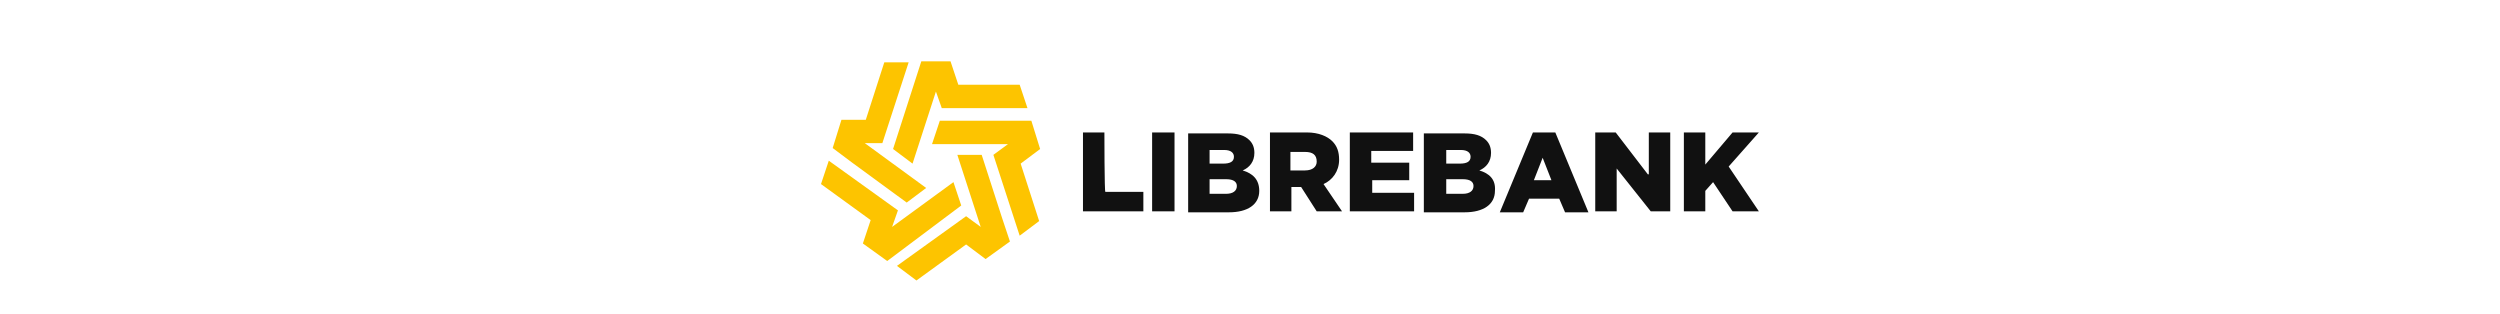
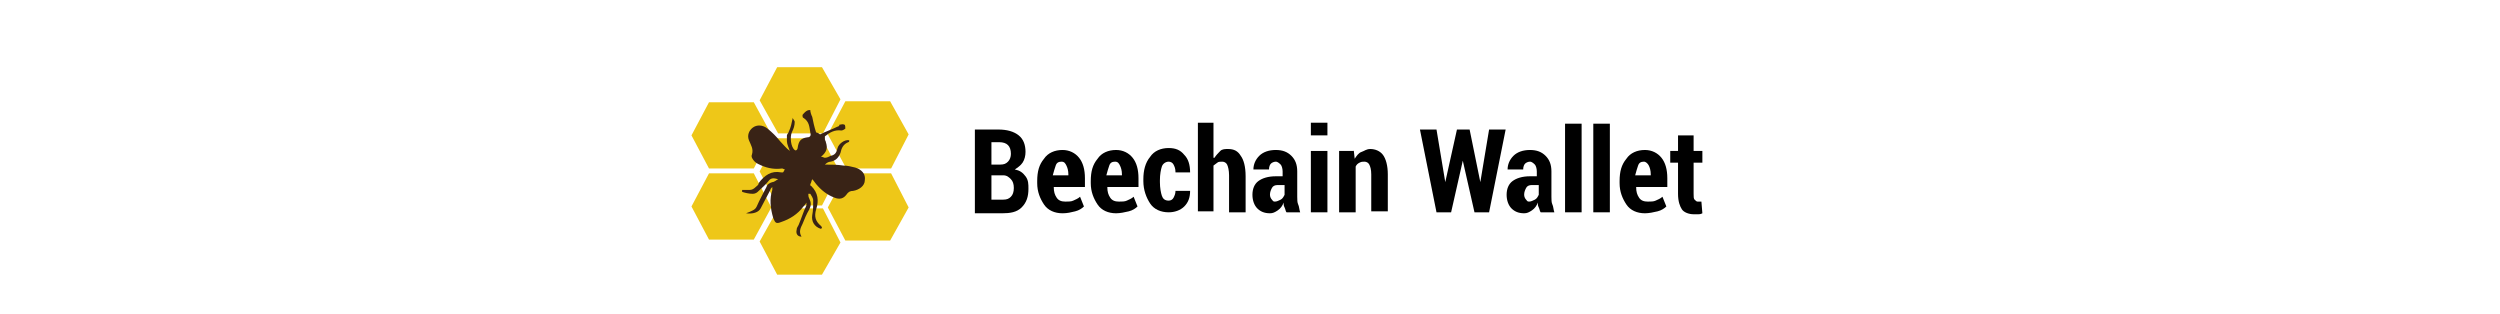
<svg xmlns="http://www.w3.org/2000/svg" version="1.1" id="Слой_1" shape-rendering="geometricPrecision" image-rendering="optimizeQuality" text-rendering="geometricPrecision" x="0px" y="0px" viewBox="0 0 256.7 32.2" style="enable-background:new 0 0 256.7 32.2;" xml:space="preserve">
  <style type="text/css">
- 	.st0{fill:#111111;}
- 	.st1{fill:#FDC400;}
+ 	.st0{fill:#EEC718;}
+ 	.st1{fill:#392316;}
</style>
-   <path class="st0" d="M118.3,21.7h2.3v-8.1h-2.3V21.7z M113.4,13.6h-2.2v8.1h6.2v-2h-3.9C113.4,19.8,113.4,13.6,113.4,13.6z   M127.6,17.5c0.7-0.3,1.2-0.9,1.2-1.8c0-0.6-0.2-1-0.5-1.3c-0.5-0.5-1.2-0.7-2.2-0.7H122v8.1h4.2c1.9,0,3.1-0.8,3.1-2.2  C129.3,18.4,128.6,17.8,127.6,17.5z M124.2,15.4h1.5c0.7,0,1,0.3,1,0.7c0,0.5-0.4,0.7-1.1,0.7h-1.4L124.2,15.4L124.2,15.4z   M125.9,19.9h-1.7v-1.5h1.7c0.8,0,1.1,0.3,1.1,0.7C127,19.6,126.6,19.9,125.9,19.9z M169.2,17.9l-3.3-4.3h-2.1v8.1h2.2v-4.4l3.5,4.4  h2v-8.1h-2.2V17.9z M157.4,13.6l-3.4,8.2h2.4l0.6-1.4h3.1l0.6,1.4h2.4l-3.4-8.2H157.4z M157.5,18.5l0.9-2.3l0.9,2.3H157.5z   M137.5,16.4c0-0.8-0.2-1.4-0.7-1.9c-0.5-0.5-1.4-0.9-2.6-0.9h-3.8v8.1h2.2v-2.5h1l1.6,2.5h2.6l-1.9-2.8  C136.8,18.5,137.5,17.6,137.5,16.4z M134,17.5h-1.5v-1.9h1.5c0.8,0,1.2,0.3,1.2,1C135.2,17.1,134.8,17.5,134,17.5z M177.5,17.1  l3.1-3.5h-2.7l-2.8,3.3v-3.3h-2.2v8.1h2.2v-2.1l0.8-0.9l2,3h2.7L177.5,17.1z M151.9,17.5c0.7-0.3,1.2-0.9,1.2-1.8  c0-0.6-0.2-1-0.5-1.3c-0.5-0.5-1.2-0.7-2.2-0.7h-4.2v8.1h4.2c1.9,0,3.1-0.8,3.1-2.2C153.6,18.4,152.9,17.8,151.9,17.5z M148.5,15.4  h1.5c0.7,0,1,0.3,1,0.7c0,0.5-0.4,0.7-1.1,0.7h-1.4L148.5,15.4L148.5,15.4z M150.2,19.9h-1.7v-1.5h1.7c0.8,0,1.1,0.3,1.1,0.7  C151.3,19.6,150.9,19.9,150.2,19.9z M140.8,18.5h3.9v-1.8h-3.9v-1.2h4.3v-1.9h-6.5v8.1h6.6v-1.9h-4.3V18.5z" />
-   <path class="st1" d="M98.7,21.1l-0.8-2.4l-6.3,4.6l0.6-1.7l-7.1-5.1l-0.8,2.4l5.1,3.7l-0.8,2.4l2.5,1.8l2-1.5L98.7,21.1z M93.7,16.8  l2.4-7.4l0.6,1.7h8.8l-0.8-2.4h-6.3l-0.8-2.4h-3l-2.9,9L93.7,16.8z M93.1,20.8l2-1.5l-6.3-4.6l1.8,0l2.7-8.3h-2.5l-1.9,5.9l-2.5,0  l-0.9,2.9l2,1.5L93.1,20.8z M100.8,15.9l-2.5,0l2.4,7.4l-1.5-1.1l-7.1,5.1l2,1.5l5.1-3.7l2,1.5l2.5-1.8l-0.8-2.4L100.8,15.9z   M106.8,15.3l-0.9-2.9l-2.5,0l-6.9,0l-0.8,2.4l7.8,0l-1.5,1.1l2.7,8.3l2-1.5l-1.9-5.9L106.8,15.3z" />
+   <path class="st0" d="M79.2,13.8L79.2,13.8L79.2,13.8l-1.8,3.5h-2.3h-2.3l-1.8-3.4h0l0,0l1.8-3.4h2.3h2.3L79.2,13.8z M93.3,21.3  L93.3,21.3L93.3,21.3l-1.8-3.5h-2.3h-2.3L85,21.3l0,0l0,0l1.8,3.4h2.3h2.3L93.3,21.3z M86.3,24.9L86.3,24.9L86.3,24.9l-1.8-3.5h-2.3  h-2.3L78,24.8l0,0l0,0l1.8,3.4h2.3h2.3L86.3,24.9z M79.2,21.3L79.2,21.3L79.2,21.3l-1.8-3.5h-2.3h-2.3l-1.8,3.4l0,0l0,0l1.8,3.4h2.3  h2.3L79.2,21.3z M93.3,13.8L93.3,13.8L93.3,13.8l-1.8,3.5h-2.3h-2.3L85,13.8l0,0l0,0l1.8-3.4h2.3h2.3L93.3,13.8z M86.2,17.6  L86.2,17.6L86.2,17.6l-1.8,3.5h-2.3h-2.3L78,17.6l0,0l0,0l1.8-3.4h2.3h2.3L86.2,17.6z M86.3,10.2L86.3,10.2L86.3,10.2l-1.8,3.5h-2.3  h-2.3L78,10.3l0,0l0,0l1.8-3.4h2.3h2.3L86.3,10.2z" />
+   <path class="st1" d="M83.2,11.3c0,0.2,0.1,0.5,0.2,0.7c0.1,0.5,0.2,1,0.4,1.6c0.1,0,0.3,0.1,0.4,0.2c0.6-0.3,1.2-0.5,1.8-0.8  c0.1,0,0.2-0.1,0.2-0.2c0.2,0,0.3-0.1,0.5,0c0.1,0,0.1,0.3,0.1,0.4c-0.1,0.1-0.3,0.2-0.4,0.2c-0.7-0.1-1.2,0.2-1.7,0.6  c0,0,0,0.2,0,0.3c0,0.1,0.1,0.2,0.1,0.3c0.2,0.6,0.1,1-0.5,1.5c0.2,0,0.3,0.1,0.4,0.1c0.2,0,0.4-0.1,0.6-0.2  c0.5-0.1,0.6-0.4,0.7-0.8c0.1-0.4,0.7-0.9,1.2-0.8c0,0.1,0,0.2-0.1,0.2c-0.5,0.2-0.7,0.6-0.8,1.1c-0.2,0.5-0.5,0.8-1,0.9  c-0.2,0-0.4,0.1-0.6,0.3c0.6,0,1.3,0,1.9,0.1c0.4,0,0.8,0.1,1.2,0.2c0.7,0.2,1.1,0.7,1,1.3c0,0.6-0.6,1-1.2,1.1  c-0.3,0-0.5,0.1-0.7,0.4c-0.3,0.4-0.7,0.5-1.2,0.3c-0.8-0.3-1.4-0.8-1.9-1.4c-0.1-0.1-0.2-0.3-0.4-0.5c-0.1,0.2-0.1,0.4-0.2,0.5  c0,0.1,0,0.2,0.1,0.2c0.7,0.7,0.8,1.5,0.5,2.4c-0.2,0.7-0.1,1.2,0.5,1.7c0,0,0.1,0.1,0.1,0.2c0,0-0.1,0.1-0.1,0.1  c-0.7-0.2-1-0.8-0.9-1.4c0.1-0.5,0.1-1,0.1-1.5c0-0.3-0.2-0.5-0.3-0.7c0,0-0.1,0-0.2,0c0,0.2,0,0.3,0.1,0.5c0.2,0.4,0.2,0.7,0,1.1  c-0.3,0.5-0.5,1-0.7,1.5c-0.2,0.4-0.4,0.8-0.1,1.3c-0.4,0-0.6-0.3-0.5-0.7c0-0.2,0.1-0.3,0.2-0.5c0.3-0.7,0.5-1.4,0.8-2  c0,0,0-0.1,0-0.3c-0.1,0.2-0.2,0.3-0.3,0.4c-0.6,0.8-1.4,1.3-2.3,1.6c-0.5,0.2-0.6,0.1-0.8-0.4c-0.3-1-0.4-2-0.1-2.9  c0-0.1,0-0.2,0-0.3c-0.1,0.1-0.2,0.2-0.2,0.3c-0.3,0.6-0.7,1.3-1,1.9c-0.2,0.4-0.8,0.6-1.5,0.5c0.3-0.1,0.5-0.2,0.7-0.3  c0.2-0.1,0.3-0.2,0.4-0.4c0.3-0.7,0.7-1.4,1-2c0.1-0.3,0.3-0.4,0.6-0.5c0.2,0,0.4-0.2,0.6-0.3c-0.4-0.1-0.7-0.2-1,0.2  c-0.3,0.4-0.7,0.7-1.1,1.1c-0.1,0.1-0.3,0.2-0.5,0.2c-0.4,0-0.8-0.1-1.1-0.2c0,0,0-0.1,0-0.2c0.3,0,0.5,0,0.8,0  c0.2,0,0.4-0.1,0.6-0.3c0.1-0.1,0.3-0.2,0.3-0.4c0.6-0.8,1.3-1.3,2.3-1.1c0.1,0,0.2,0,0.2,0c0.1-0.1,0.1-0.2,0.2-0.3  c-0.1,0-0.2-0.1-0.3-0.1c-0.7,0.1-1.4,0-2.1-0.3c-0.2-0.1-0.5-0.2-0.7-0.4c-0.2-0.2-0.4-0.5-0.3-0.7c0.2-0.6-0.1-1-0.3-1.5  c-0.2-0.5,0-1,0.4-1.3c0.4-0.3,1-0.3,1.5,0.1c0.5,0.4,0.9,0.8,1.3,1.3c0.3,0.3,0.6,0.7,1,1c-0.1-0.3-0.3-0.7-0.3-1  c0-0.2,0-0.4,0-0.6c0-0.1,0.2-0.3,0.2-0.4c0.2-0.4,0.3-0.9,0.4-1.4c0,0.1,0.2,0.3,0.2,0.4c0,0.4-0.1,0.7-0.3,1.1  c-0.2,0.5-0.1,1.5,0.3,1.8c0,0,0.1,0.1,0.2,0c0,0,0.1-0.1,0.1-0.2c0.1-0.7,0.3-1,1-1.1c0.3,0,0.4-0.2,0.3-0.5  c-0.1-0.6-0.1-1.1-0.7-1.5c-0.1,0-0.1-0.2-0.1-0.3C82.8,11.3,83,11.3,83.2,11.3z" />
+   <g>
+     <path d="M100.1,21.8v-8.5h2.4c0.9,0,1.6,0.2,2.1,0.6s0.7,1,0.7,1.7c0,0.4-0.1,0.8-0.3,1.1s-0.5,0.5-0.8,0.7   c0.5,0.1,0.8,0.3,1.1,0.7s0.3,0.8,0.3,1.3c0,0.8-0.2,1.4-0.7,1.9s-1.2,0.6-2,0.6H100.1z M101.8,16.9h0.9c0.4,0,0.6-0.1,0.8-0.3   s0.3-0.5,0.3-0.8c0-0.4-0.1-0.7-0.3-0.9s-0.5-0.3-0.9-0.3h-0.8V16.9z M101.8,18v2.5h1.2c0.4,0,0.6-0.1,0.8-0.3s0.3-0.5,0.3-0.9   c0-0.4-0.1-0.7-0.3-0.9S103.4,18,103,18H103H101.8z" />
+     <path d="M109.1,21.9c-0.8,0-1.5-0.3-1.9-0.9s-0.7-1.3-0.7-2.2v-0.2c0-1,0.2-1.7,0.7-2.3c0.4-0.6,1.1-0.9,1.9-0.9   c0.7,0,1.3,0.3,1.7,0.8c0.4,0.5,0.6,1.2,0.6,2.1v0.9h-3.2c0,0.5,0.1,0.8,0.3,1.1s0.5,0.4,0.9,0.4c0.3,0,0.6,0,0.8-0.1   s0.5-0.2,0.7-0.4l0.4,1c-0.2,0.2-0.5,0.4-0.9,0.5S109.6,21.9,109.1,21.9z M109,16.6c-0.3,0-0.5,0.1-0.6,0.4s-0.2,0.6-0.3,1h1.6   v-0.1c0-0.4-0.1-0.7-0.2-0.9S109.3,16.6,109,16.6z" />
+     <path d="M114.6,21.9c-0.8,0-1.5-0.3-1.9-0.9s-0.7-1.3-0.7-2.2v-0.2c0-1,0.2-1.7,0.7-2.3c0.4-0.6,1.1-0.9,1.9-0.9   c0.7,0,1.3,0.3,1.7,0.8c0.4,0.5,0.6,1.2,0.6,2.1v0.9h-3.2c0,0.5,0.1,0.8,0.3,1.1s0.5,0.4,0.9,0.4c0.3,0,0.6,0,0.8-0.1   s0.5-0.2,0.7-0.4l0.4,1c-0.2,0.2-0.5,0.4-0.9,0.5S115,21.9,114.6,21.9z M114.5,16.6c-0.3,0-0.5,0.1-0.6,0.4s-0.2,0.6-0.3,1h1.6   v-0.1c0-0.4-0.1-0.7-0.2-0.9S114.8,16.6,114.5,16.6z" />
+     <path d="M120,20.6c0.2,0,0.4-0.1,0.5-0.3s0.2-0.4,0.2-0.7h1.5l0,0c0,0.7-0.2,1.2-0.6,1.6s-1,0.6-1.6,0.6c-0.8,0-1.5-0.3-1.9-0.9   s-0.7-1.4-0.7-2.3v-0.2c0-0.9,0.2-1.7,0.7-2.3c0.4-0.6,1.1-0.9,1.9-0.9c0.7,0,1.2,0.2,1.6,0.7c0.4,0.4,0.6,1,0.6,1.8l0,0h-1.5   c0-0.4-0.1-0.6-0.2-0.8s-0.3-0.3-0.5-0.3c-0.3,0-0.6,0.2-0.7,0.5s-0.2,0.8-0.2,1.4v0.2c0,0.6,0.1,1.1,0.2,1.4S119.6,20.6,120,20.6z   " />
+     <path d="M124.7,16.2c0.2-0.3,0.4-0.5,0.6-0.7s0.5-0.2,0.8-0.2c0.6,0,1,0.2,1.3,0.7c0.3,0.4,0.5,1.1,0.5,2.1v3.7h-1.7V18   c0-0.5-0.1-0.9-0.2-1.1s-0.3-0.3-0.5-0.3c-0.2,0-0.4,0-0.5,0.1s-0.3,0.2-0.4,0.3v4.7H123v-9.1h1.6V16.2z" />
+     <path d="M132.1,21.8c-0.1-0.1-0.1-0.3-0.2-0.5s-0.1-0.3-0.1-0.5c-0.1,0.3-0.3,0.6-0.6,0.8s-0.5,0.3-0.8,0.3c-0.6,0-1-0.2-1.3-0.5   s-0.5-0.8-0.5-1.4c0-0.6,0.2-1.1,0.6-1.4s1-0.5,1.8-0.5h0.7v-0.5c0-0.3-0.1-0.6-0.2-0.7s-0.3-0.3-0.5-0.3c-0.2,0-0.4,0.1-0.5,0.2   s-0.2,0.3-0.2,0.6l-1.6,0l0,0c0-0.5,0.2-1,0.6-1.4c0.4-0.4,1-0.6,1.7-0.6c0.7,0,1.2,0.2,1.6,0.6c0.4,0.4,0.6,0.9,0.6,1.6v2.6   c0,0.3,0,0.6,0.1,0.8s0.1,0.5,0.2,0.8H132.1z M130.9,20.7c0.2,0,0.4-0.1,0.6-0.2s0.3-0.3,0.4-0.5v-1h-0.7c-0.3,0-0.5,0.1-0.6,0.3   s-0.2,0.4-0.2,0.7c0,0.2,0.1,0.4,0.2,0.5S130.7,20.7,130.9,20.7z" />
+     <path d="M136.3,13.9h-1.7v-1.3h1.7V13.9z M136.3,21.8h-1.7v-6.3h1.7V21.8z" />
+     <path d="M139,15.4l0.1,0.9c0.2-0.3,0.4-0.6,0.7-0.7s0.5-0.3,0.9-0.3c0.5,0,1,0.2,1.3,0.6c0.3,0.4,0.5,1.1,0.5,2v3.8h-1.7v-3.8   c0-0.5-0.1-0.8-0.2-1s-0.3-0.3-0.5-0.3c-0.2,0-0.3,0-0.5,0.1s-0.3,0.2-0.4,0.4v4.7h-1.7v-6.3H139z" />
+     <path d="M152,18.7L152,18.7l0.9-5.4h1.7l-1.7,8.5h-1.5l-1.2-5.3h0l-1.2,5.3h-1.5l-1.7-8.5h1.7l0.9,5.4l0,0l1.2-5.4h1.3L152,18.7z" />
+     <path d="M158.2,21.8c-0.1-0.1-0.1-0.3-0.2-0.5s-0.1-0.3-0.1-0.5c-0.1,0.3-0.3,0.6-0.6,0.8s-0.5,0.3-0.8,0.3c-0.6,0-1-0.2-1.3-0.5   s-0.5-0.8-0.5-1.4c0-0.6,0.2-1.1,0.6-1.4s1-0.5,1.8-0.5h0.7v-0.5c0-0.3-0.1-0.6-0.2-0.7s-0.3-0.3-0.5-0.3c-0.2,0-0.4,0.1-0.5,0.2   s-0.2,0.3-0.2,0.6l-1.6,0l0,0c0-0.5,0.2-1,0.6-1.4c0.4-0.4,1-0.6,1.7-0.6c0.7,0,1.2,0.2,1.6,0.6c0.4,0.4,0.6,0.9,0.6,1.6v2.6   c0,0.3,0,0.6,0.1,0.8s0.1,0.5,0.2,0.8H158.2z M157,20.7c0.2,0,0.4-0.1,0.6-0.2s0.3-0.3,0.4-0.5v-1h-0.7c-0.3,0-0.5,0.1-0.6,0.3   s-0.2,0.4-0.2,0.7c0,0.2,0.1,0.4,0.2,0.5S156.8,20.7,157,20.7z" />
+     <path d="M162.4,21.8h-1.7v-9.1h1.7V21.8z" />
+     <path d="M165.3,21.8h-1.7v-9.1h1.7V21.8z" />
+     <path d="M168.9,21.9c-0.8,0-1.5-0.3-1.9-0.9s-0.7-1.3-0.7-2.2v-0.2c0-1,0.2-1.7,0.7-2.3c0.4-0.6,1.1-0.9,1.9-0.9   c0.7,0,1.3,0.3,1.7,0.8c0.4,0.5,0.6,1.2,0.6,2.1v0.9h-3.2c0,0.5,0.1,0.8,0.3,1.1s0.5,0.4,0.9,0.4c0.3,0,0.6,0,0.8-0.1   s0.5-0.2,0.7-0.4l0.4,1c-0.2,0.2-0.5,0.4-0.9,0.5S169.3,21.9,168.9,21.9z M168.8,16.6c-0.3,0-0.5,0.1-0.6,0.4s-0.2,0.6-0.3,1h1.6   v-0.1c0-0.4-0.1-0.7-0.2-0.9S169,16.6,168.8,16.6z" />
+     <path d="M173.9,13.9v1.6h0.9v1.2h-0.9v3.2c0,0.3,0,0.5,0.1,0.6s0.2,0.2,0.3,0.2c0.1,0,0.1,0,0.2,0s0.1,0,0.2,0l0.1,1.2   c-0.2,0.1-0.3,0.1-0.4,0.1s-0.3,0-0.5,0c-0.5,0-1-0.2-1.2-0.5s-0.4-0.8-0.4-1.6v-3.2h-0.8v-1.2h0.8v-1.6H173.9z" />
+   </g>
</svg>
